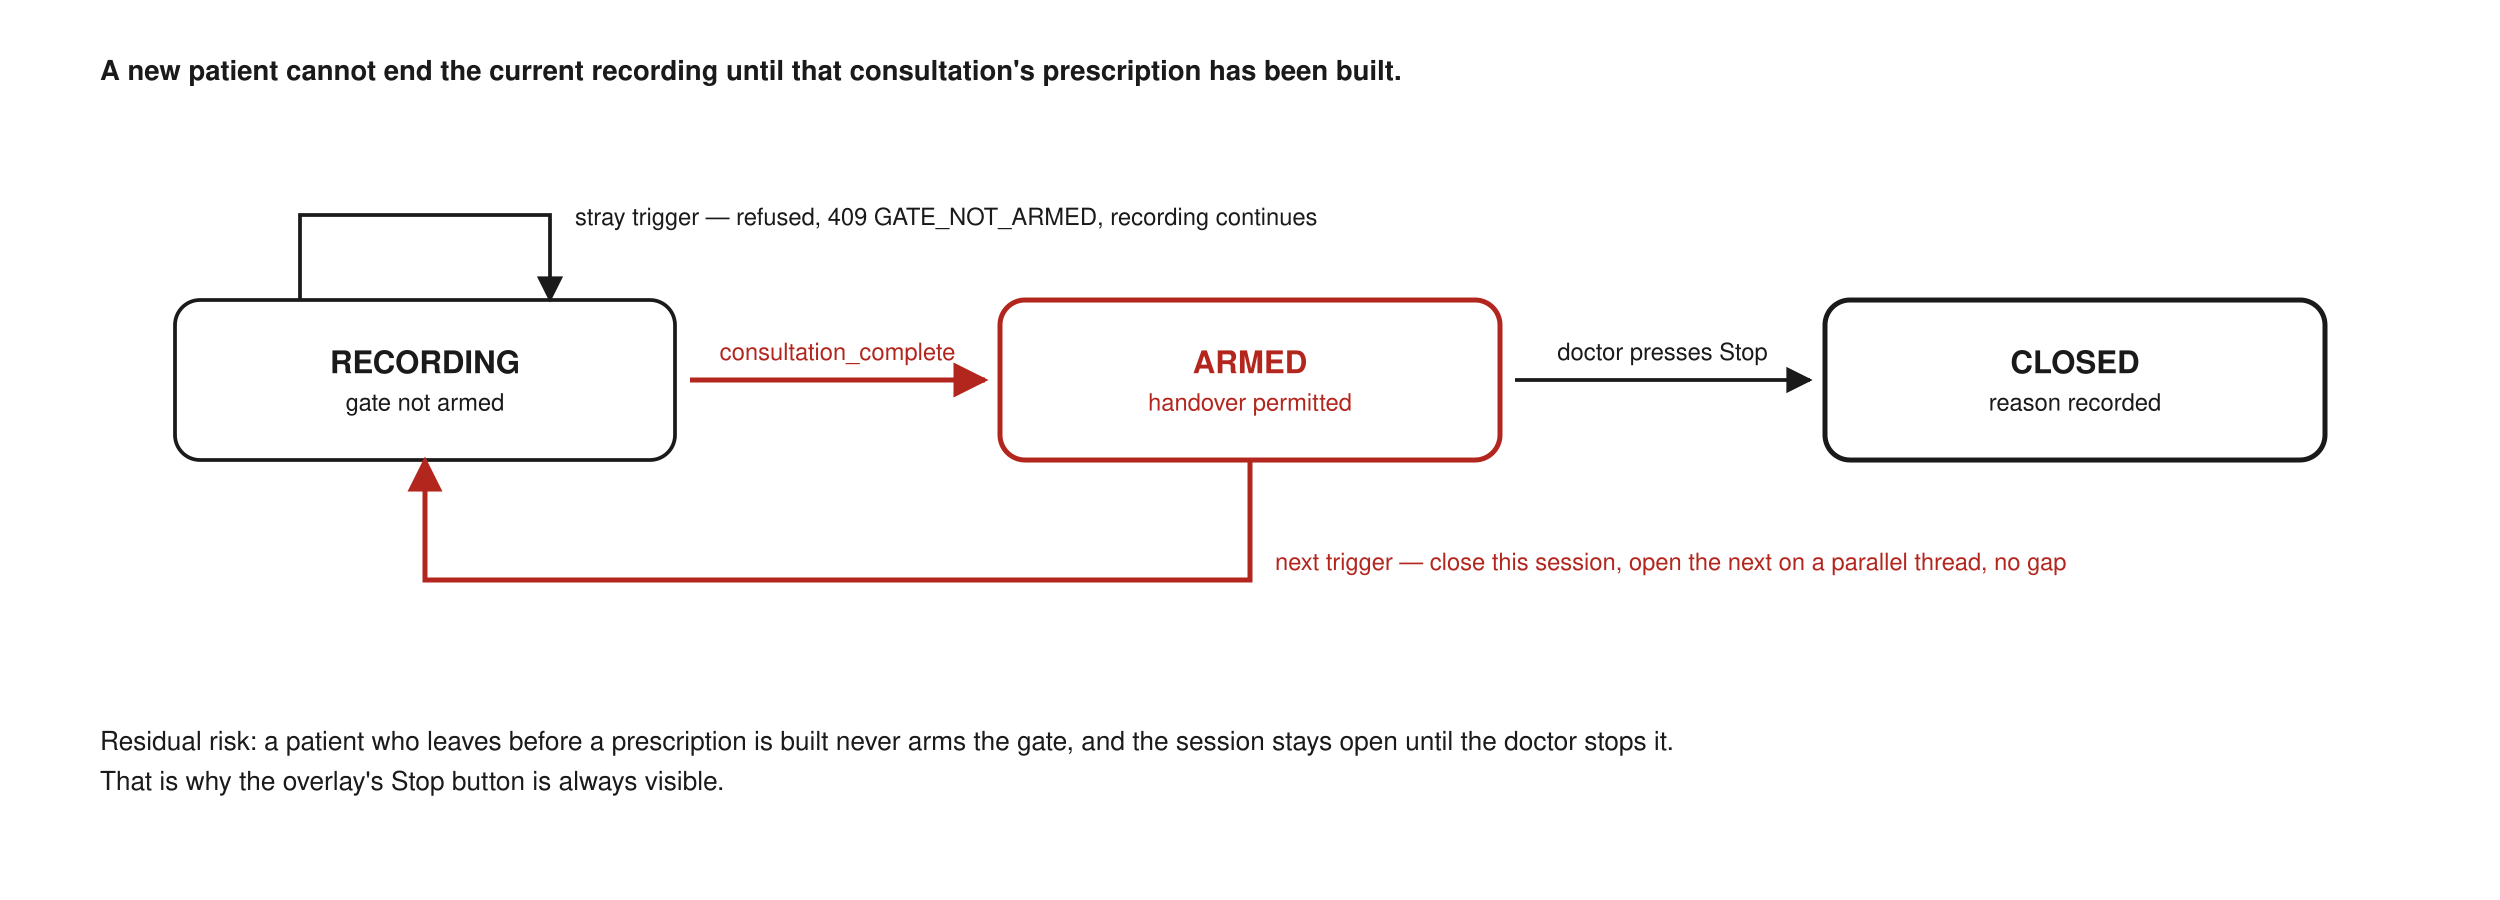
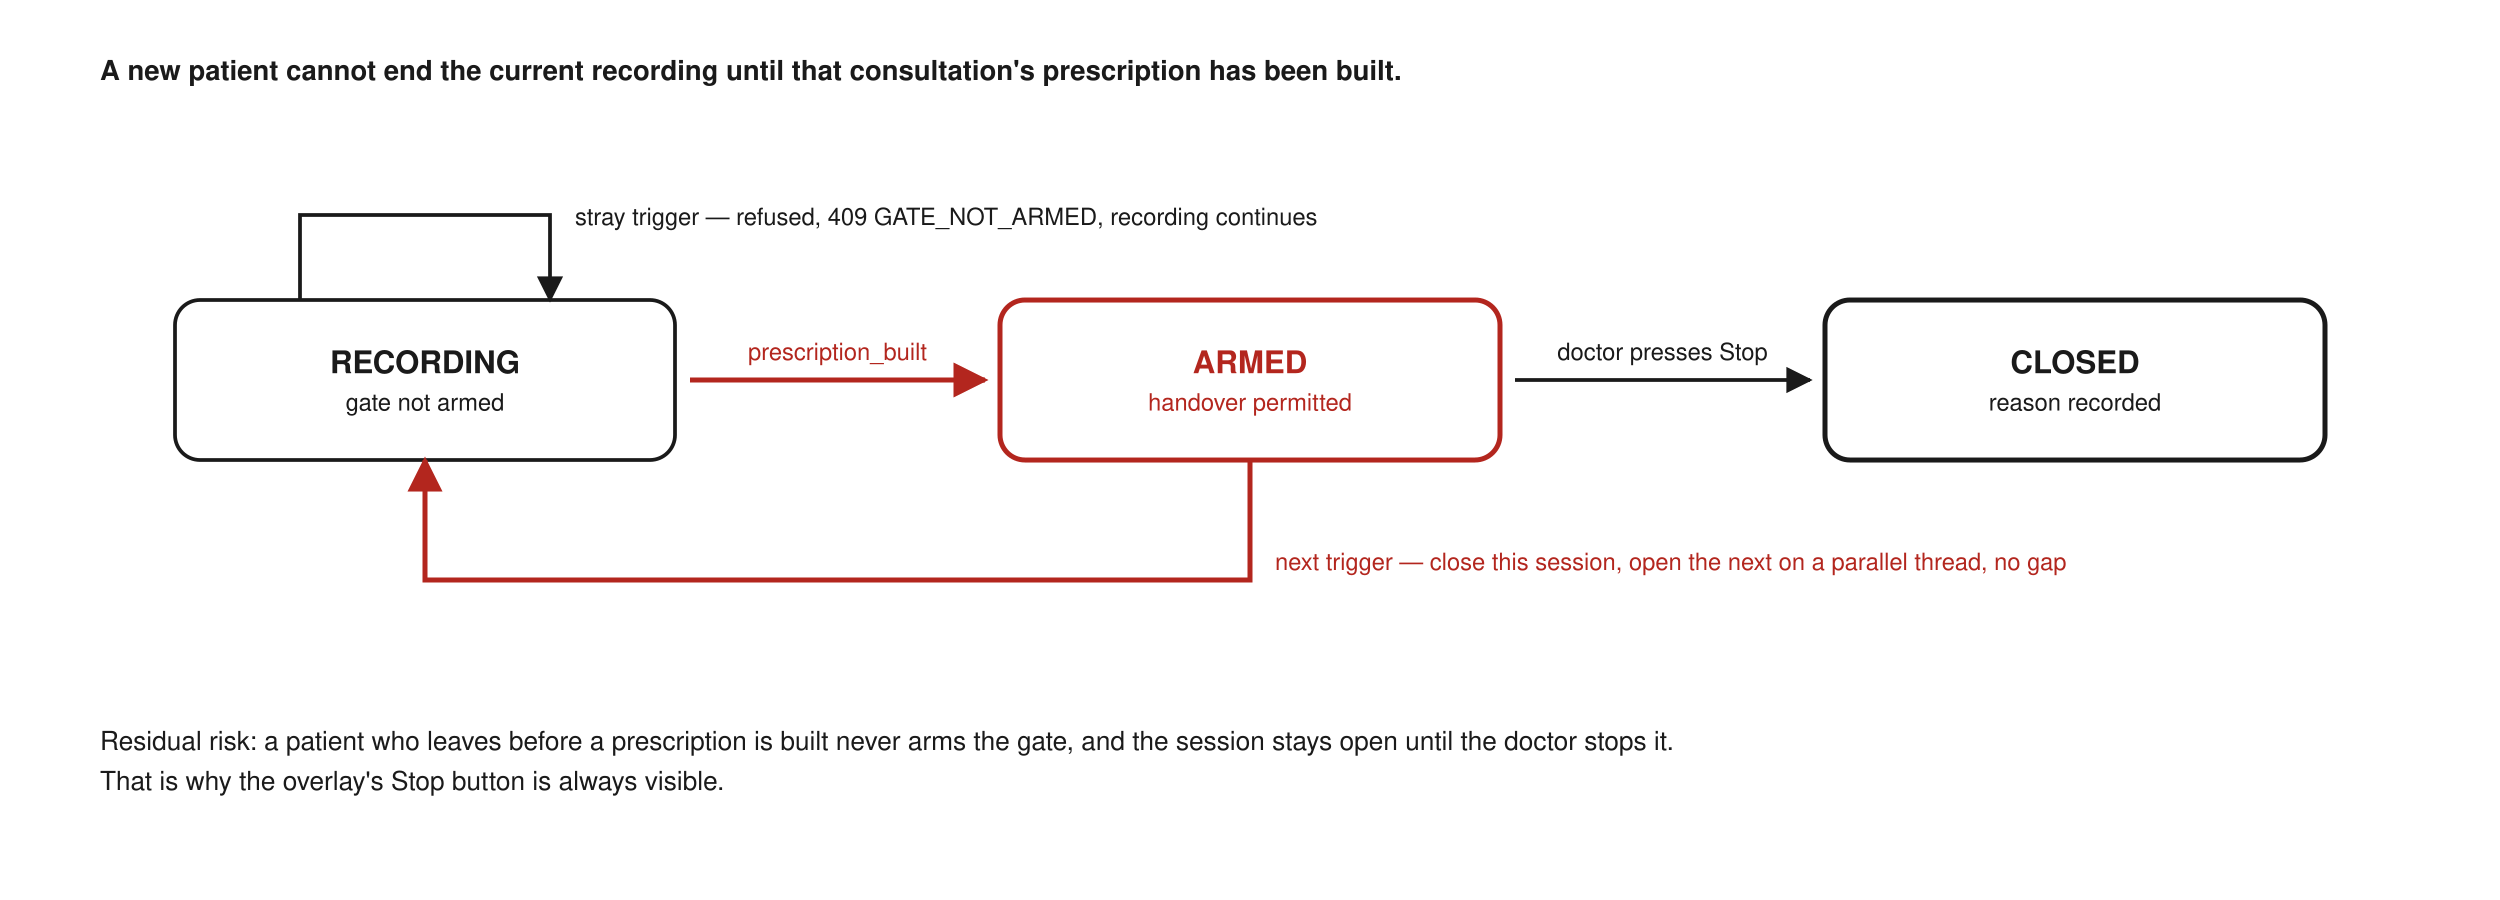
<svg xmlns="http://www.w3.org/2000/svg" viewBox="0 0 1000 360" color="#1a1a1a" role="img" aria-label="The consultation gate. A session begins un-armed; a stray trigger is refused and the recording continues. Only the prescription-built flag arms the gate, after which the next trigger hands over with no gap in capture." font-family="Helvetica, Arial, sans-serif">
  <defs>
    <marker id="ar" viewBox="0 0 10 10" refX="9" refY="5" markerWidth="7" markerHeight="7" orient="auto-start-reverse">
      <path d="M0,0 L10,5 L0,10 z" fill="currentColor" />
    </marker>
    <marker id="arA" viewBox="0 0 10 10" refX="9" refY="5" markerWidth="7" markerHeight="7" orient="auto-start-reverse">
      <path d="M0,0 L10,5 L0,10 z" fill="#b3261e" />
    </marker>
  </defs>
  <text x="40" y="32" font-size="11" font-weight="600" fill="currentColor">A new patient cannot end the current recording until that consultation's prescription has been built.</text>
  <rect x="70" y="120" width="200" height="64" rx="10" fill="none" stroke="currentColor" stroke-width="1.5" />
  <text x="170.0" y="149.27" font-size="12.5" font-weight="600" text-anchor="middle" fill="currentColor">RECORDING</text>
  <text x="170.0" y="164.2" font-size="9.5" text-anchor="middle" fill="currentColor">gate not armed</text>
  <rect x="400" y="120" width="200" height="64" rx="10" fill="none" stroke="#b3261e" stroke-width="2" />
  <text x="500.0" y="149.27" font-size="12.5" font-weight="600" text-anchor="middle" fill="#b3261e">ARMED</text>
  <text x="500.0" y="164.2" font-size="9.5" text-anchor="middle" fill="#b3261e">handover permitted</text>
  <rect x="730" y="120" width="200" height="64" rx="10" fill="none" stroke="currentColor" stroke-width="2" />
  <text x="830.0" y="149.27" font-size="12.5" font-weight="600" text-anchor="middle" fill="currentColor">CLOSED</text>
  <text x="830.0" y="164.2" font-size="9.5" text-anchor="middle" fill="currentColor">reason recorded</text>
  <path d="M276,152 L394,152" fill="none" stroke="#b3261e" stroke-width="2" marker-end="url(#arA)" />
-   <text x="335" y="144" font-size="9.5" text-anchor="middle" fill="#b3261e">consultation_complete</text>
+   <text x="335" y="144" font-size="9.5" text-anchor="middle" fill="#b3261e">prescription_built</text>
  <path d="M606,152 L724,152" fill="none" stroke="currentColor" stroke-width="1.5" marker-end="url(#ar)" />
  <text x="665" y="144" font-size="9.5" text-anchor="middle" fill="currentColor">doctor presses Stop</text>
  <path d="M120,120 L120,86 L220,86 L220,120" fill="none" stroke="currentColor" stroke-width="1.5" marker-end="url(#ar)" />
  <text x="230" y="90" font-size="9.5" fill="currentColor">stray trigger — refused, 409 GATE_NOT_ARMED, recording continues</text>
  <path d="M500,184 L500,232 L170,232 L170,184" fill="none" stroke="#b3261e" stroke-width="2" marker-end="url(#arA)" />
  <text x="510" y="228" font-size="9.5" fill="#b3261e">next trigger — close this session, open the next on a parallel thread, no gap</text>
  <text x="40" y="300" font-size="10.5" fill="currentColor">Residual risk: a patient who leaves before a prescription is built never arms the gate, and the session stays open until the doctor stops it.</text>
  <text x="40" y="316" font-size="10.5" fill="currentColor">That is why the overlay's Stop button is always visible.</text>
</svg>
